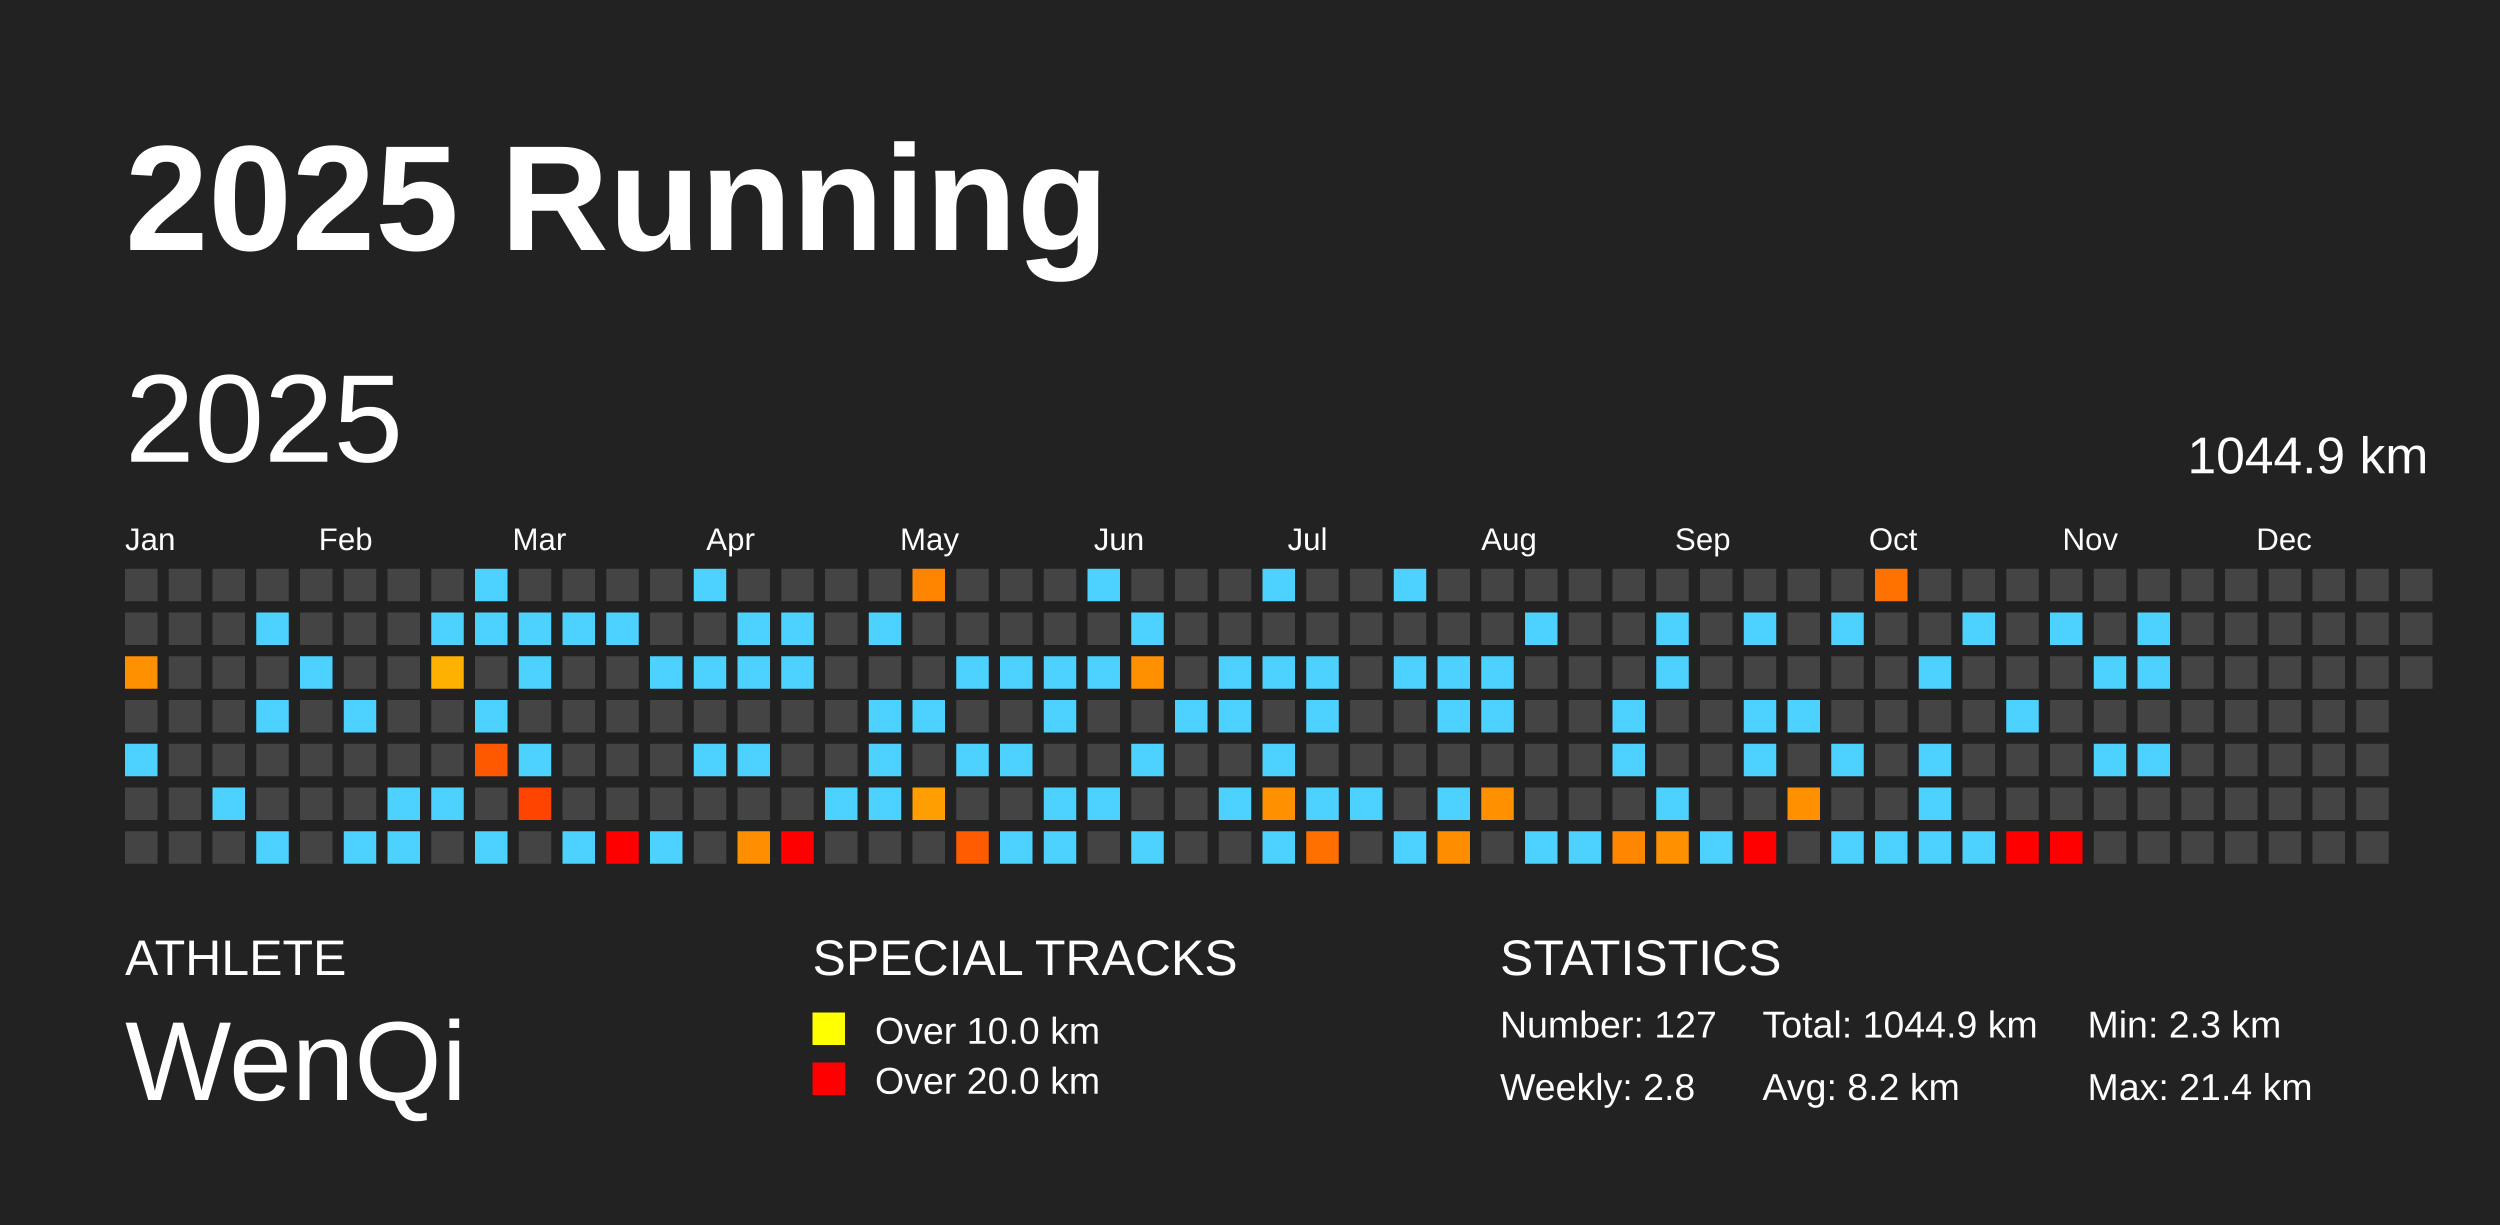
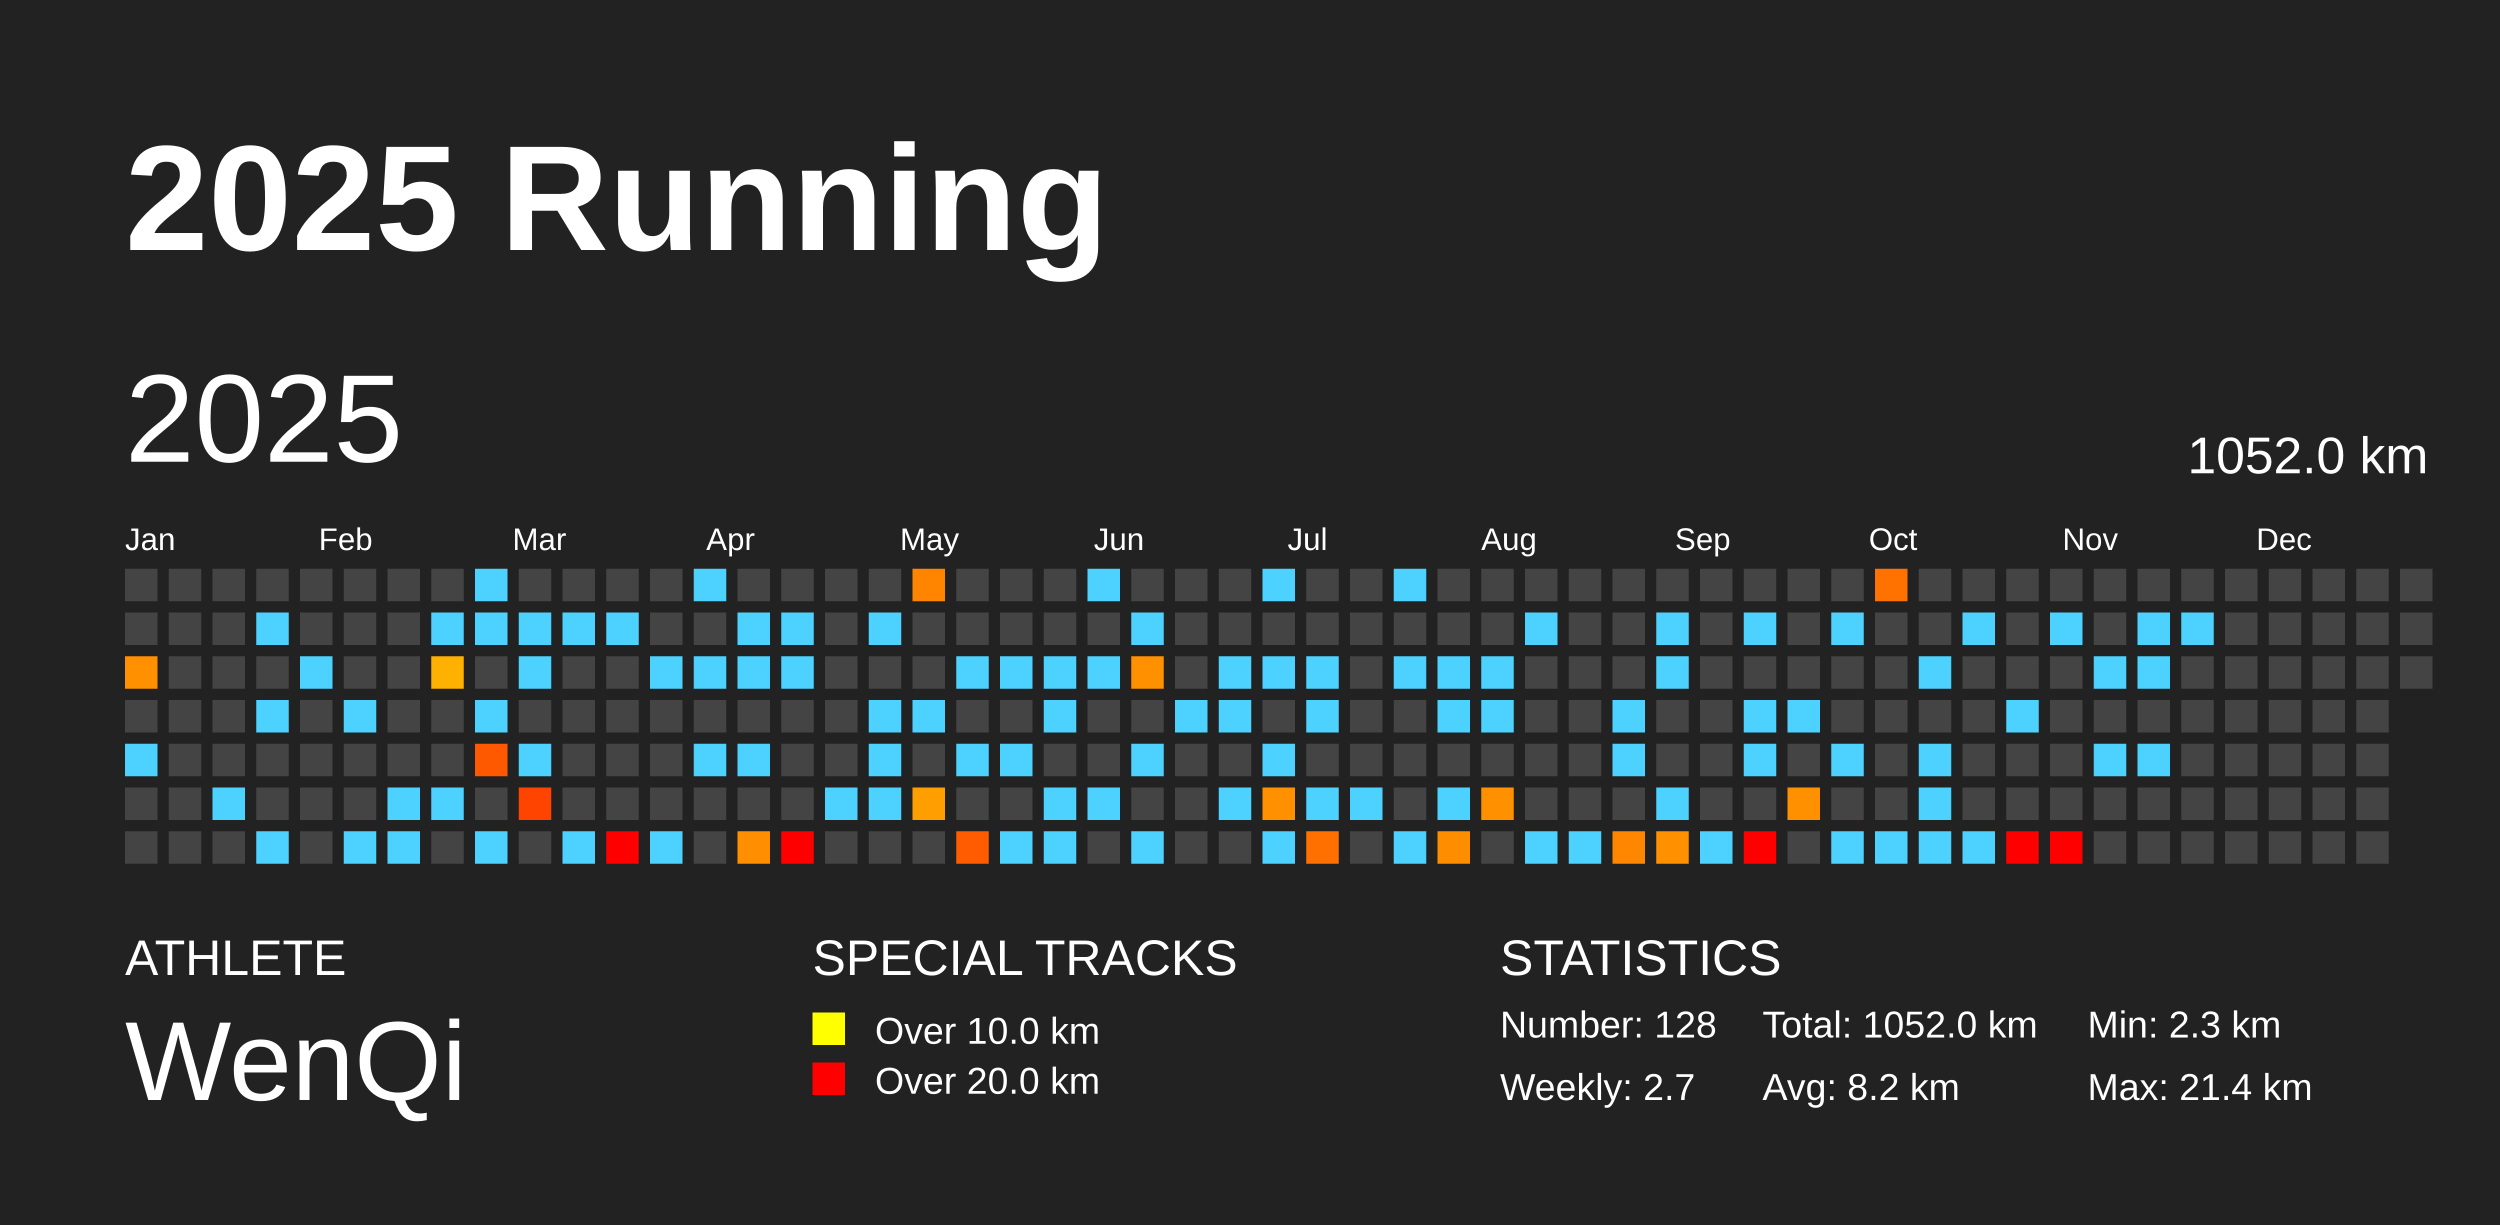
<svg xmlns="http://www.w3.org/2000/svg" baseProfile="full" height="98mm" version="1.1" viewBox="0,0,200,98" width="200mm">
  <defs />
  <rect fill="#222222" height="98" width="200" x="0" y="0" />
  <text fill="#FFFFFF" style="font-size:12px; font-family:Arial; font-weight:bold;" x="10" y="20">2025 Running</text>
  <text fill="#FFFFFF" style="font-size:4px; font-family:Arial" x="10" y="78">ATHLETE</text>
  <text fill="#FFFFFF" style="font-size:9px; font-family:Arial" x="10" y="88">WenQi</text>
  <text fill="#FFFFFF" style="font-size:4px; font-family:Arial" x="65" y="78">SPECIAL TRACKS</text>
  <rect fill="yellow" height="2.6" width="2.6" x="65" y="81" />
  <text fill="#FFFFFF" style="font-size:3px; font-family:Arial" x="70" y="83.5">Over 10.0 km</text>
  <rect fill="red" height="2.6" width="2.6" x="65" y="85" />
  <text fill="#FFFFFF" style="font-size:3px; font-family:Arial" x="70" y="87.5">Over 20.0 km</text>
  <text fill="#FFFFFF" style="font-size:4px; font-family:Arial" x="120" y="78">STATISTICS</text>
-   <text fill="#FFFFFF" style="font-size:3px; font-family:Arial" x="120" y="83">Number: 127</text>
-   <text fill="#FFFFFF" style="font-size:3px; font-family:Arial" x="120" y="88">Weekly: 2.8</text>
-   <text fill="#FFFFFF" style="font-size:3px; font-family:Arial" x="141" y="83">Total: 1044.9 km</text>
+   <text fill="#FFFFFF" style="font-size:3px; font-family:Arial" x="120" y="83">Number: 128</text>
+   <text fill="#FFFFFF" style="font-size:3px; font-family:Arial" x="120" y="88">Weekly: 2.7</text>
+   <text fill="#FFFFFF" style="font-size:3px; font-family:Arial" x="141" y="83">Total: 1052.0 km</text>
  <text fill="#FFFFFF" style="font-size:3px; font-family:Arial" x="141" y="88">Avg: 8.2 km</text>
  <text fill="#FFFFFF" style="font-size:3px; font-family:Arial" x="167" y="83">Min: 2.3 km</text>
  <text fill="#FFFFFF" style="font-size:3px; font-family:Arial" x="167" y="88">Max: 21.4 km</text>
  <text dominant-baseline="hanging" fill="#FFFFFF" style="font-size:10.0px; font-family:Arial;" x="10" y="30">2025</text>
-   <text dominant-baseline="hanging" fill="#FFFFFF" style="font-size:4.125px; font-family:Arial;" x="175" y="35">1044.9 km</text>
+   <text dominant-baseline="hanging" fill="#FFFFFF" style="font-size:4.125px; font-family:Arial;" x="175" y="35">1052.0 km</text>
  <text fill="#FFFFFF" style="font-size:2.5px; font-family:Arial" x="10.0" y="44">Jan</text>
  <text fill="#FFFFFF" style="font-size:2.5px; font-family:Arial" x="25.5" y="44">Feb</text>
  <text fill="#FFFFFF" style="font-size:2.5px; font-family:Arial" x="41.0" y="44">Mar</text>
  <text fill="#FFFFFF" style="font-size:2.5px; font-family:Arial" x="56.5" y="44">Apr</text>
  <text fill="#FFFFFF" style="font-size:2.5px; font-family:Arial" x="72.0" y="44">May</text>
  <text fill="#FFFFFF" style="font-size:2.5px; font-family:Arial" x="87.5" y="44">Jun</text>
  <text fill="#FFFFFF" style="font-size:2.5px; font-family:Arial" x="103.0" y="44">Jul</text>
  <text fill="#FFFFFF" style="font-size:2.5px; font-family:Arial" x="118.5" y="44">Aug</text>
  <text fill="#FFFFFF" style="font-size:2.5px; font-family:Arial" x="134.0" y="44">Sep</text>
  <text fill="#FFFFFF" style="font-size:2.5px; font-family:Arial" x="149.5" y="44">Oct</text>
  <text fill="#FFFFFF" style="font-size:2.5px; font-family:Arial" x="165.0" y="44">Nov</text>
  <text fill="#FFFFFF" style="font-size:2.5px; font-family:Arial" x="180.5" y="44">Dec</text>
  <rect fill="#444444" height="2.6" width="2.6" x="10.0" y="45.5" />
  <rect fill="#444444" height="2.6" width="2.6" x="10.0" y="49.0" />
  <rect fill="#ff9000" height="2.6" width="2.6" x="10.0" y="52.5" />
  <rect fill="#444444" height="2.6" width="2.6" x="10.0" y="56.0" />
  <rect fill="#4dd2ff" height="2.6" width="2.6" x="10.0" y="59.5" />
  <rect fill="#444444" height="2.6" width="2.6" x="10.0" y="63.0" />
  <rect fill="#444444" height="2.6" width="2.6" x="10.0" y="66.5" />
  <rect fill="#444444" height="2.6" width="2.6" x="13.5" y="45.5" />
  <rect fill="#444444" height="2.6" width="2.6" x="13.5" y="49.0" />
  <rect fill="#444444" height="2.6" width="2.6" x="13.5" y="52.5" />
  <rect fill="#444444" height="2.6" width="2.6" x="13.5" y="56.0" />
  <rect fill="#444444" height="2.6" width="2.6" x="13.5" y="59.5" />
  <rect fill="#444444" height="2.6" width="2.6" x="13.5" y="63.0" />
  <rect fill="#444444" height="2.6" width="2.6" x="13.5" y="66.5" />
  <rect fill="#444444" height="2.6" width="2.6" x="17.0" y="45.5" />
  <rect fill="#444444" height="2.6" width="2.6" x="17.0" y="49.0" />
  <rect fill="#444444" height="2.6" width="2.6" x="17.0" y="52.5" />
  <rect fill="#444444" height="2.6" width="2.6" x="17.0" y="56.0" />
  <rect fill="#444444" height="2.6" width="2.6" x="17.0" y="59.5" />
  <rect fill="#4dd2ff" height="2.6" width="2.6" x="17.0" y="63.0" />
  <rect fill="#444444" height="2.6" width="2.6" x="17.0" y="66.5" />
  <rect fill="#444444" height="2.6" width="2.6" x="20.5" y="45.5" />
  <rect fill="#4dd2ff" height="2.6" width="2.6" x="20.5" y="49.0" />
  <rect fill="#444444" height="2.6" width="2.6" x="20.5" y="52.5" />
  <rect fill="#4dd2ff" height="2.6" width="2.6" x="20.5" y="56.0" />
  <rect fill="#444444" height="2.6" width="2.6" x="20.5" y="59.5" />
  <rect fill="#444444" height="2.6" width="2.6" x="20.5" y="63.0" />
  <rect fill="#4dd2ff" height="2.6" width="2.6" x="20.5" y="66.5" />
  <rect fill="#444444" height="2.6" width="2.6" x="24.0" y="45.5" />
  <rect fill="#444444" height="2.6" width="2.6" x="24.0" y="49.0" />
  <rect fill="#4dd2ff" height="2.6" width="2.6" x="24.0" y="52.5" />
  <rect fill="#444444" height="2.6" width="2.6" x="24.0" y="56.0" />
  <rect fill="#444444" height="2.6" width="2.6" x="24.0" y="59.5" />
  <rect fill="#444444" height="2.6" width="2.6" x="24.0" y="63.0" />
  <rect fill="#444444" height="2.6" width="2.6" x="24.0" y="66.5" />
  <rect fill="#444444" height="2.6" width="2.6" x="27.5" y="45.5" />
  <rect fill="#444444" height="2.6" width="2.6" x="27.5" y="49.0" />
  <rect fill="#444444" height="2.6" width="2.6" x="27.5" y="52.5" />
  <rect fill="#4dd2ff" height="2.6" width="2.6" x="27.5" y="56.0" />
  <rect fill="#444444" height="2.6" width="2.6" x="27.5" y="59.5" />
  <rect fill="#444444" height="2.6" width="2.6" x="27.5" y="63.0" />
  <rect fill="#4dd2ff" height="2.6" width="2.6" x="27.5" y="66.5" />
  <rect fill="#444444" height="2.6" width="2.6" x="31.0" y="45.5" />
  <rect fill="#444444" height="2.6" width="2.6" x="31.0" y="49.0" />
  <rect fill="#444444" height="2.6" width="2.6" x="31.0" y="52.5" />
  <rect fill="#444444" height="2.6" width="2.6" x="31.0" y="56.0" />
  <rect fill="#444444" height="2.6" width="2.6" x="31.0" y="59.5" />
  <rect fill="#4dd2ff" height="2.6" width="2.6" x="31.0" y="63.0" />
  <rect fill="#4dd2ff" height="2.6" width="2.6" x="31.0" y="66.5" />
  <rect fill="#444444" height="2.6" width="2.6" x="34.5" y="45.5" />
  <rect fill="#4dd2ff" height="2.6" width="2.6" x="34.5" y="49.0" />
  <rect fill="#ffb100" height="2.6" width="2.6" x="34.5" y="52.5" />
  <rect fill="#444444" height="2.6" width="2.6" x="34.5" y="56.0" />
  <rect fill="#444444" height="2.6" width="2.6" x="34.5" y="59.5" />
  <rect fill="#4dd2ff" height="2.6" width="2.6" x="34.5" y="63.0" />
  <rect fill="#444444" height="2.6" width="2.6" x="34.5" y="66.5" />
  <rect fill="#4dd2ff" height="2.6" width="2.6" x="38.0" y="45.5" />
  <rect fill="#4dd2ff" height="2.6" width="2.6" x="38.0" y="49.0" />
  <rect fill="#444444" height="2.6" width="2.6" x="38.0" y="52.5" />
  <rect fill="#4dd2ff" height="2.6" width="2.6" x="38.0" y="56.0" />
  <rect fill="#ff5900" height="2.6" width="2.6" x="38.0" y="59.5" />
  <rect fill="#444444" height="2.6" width="2.6" x="38.0" y="63.0" />
  <rect fill="#4dd2ff" height="2.6" width="2.6" x="38.0" y="66.5" />
  <rect fill="#444444" height="2.6" width="2.6" x="41.5" y="45.5" />
  <rect fill="#4dd2ff" height="2.6" width="2.6" x="41.5" y="49.0" />
  <rect fill="#4dd2ff" height="2.6" width="2.6" x="41.5" y="52.5" />
  <rect fill="#444444" height="2.6" width="2.6" x="41.5" y="56.0" />
  <rect fill="#4dd2ff" height="2.6" width="2.6" x="41.5" y="59.5" />
  <rect fill="#ff4400" height="2.6" width="2.6" x="41.5" y="63.0" />
  <rect fill="#444444" height="2.6" width="2.6" x="41.5" y="66.5" />
  <rect fill="#444444" height="2.6" width="2.6" x="45.0" y="45.5" />
  <rect fill="#4dd2ff" height="2.6" width="2.6" x="45.0" y="49.0" />
  <rect fill="#444444" height="2.6" width="2.6" x="45.0" y="52.5" />
  <rect fill="#444444" height="2.6" width="2.6" x="45.0" y="56.0" />
  <rect fill="#444444" height="2.6" width="2.6" x="45.0" y="59.5" />
  <rect fill="#444444" height="2.6" width="2.6" x="45.0" y="63.0" />
  <rect fill="#4dd2ff" height="2.6" width="2.6" x="45.0" y="66.5" />
  <rect fill="#444444" height="2.6" width="2.6" x="48.5" y="45.5" />
  <rect fill="#4dd2ff" height="2.6" width="2.6" x="48.5" y="49.0" />
  <rect fill="#444444" height="2.6" width="2.6" x="48.5" y="52.5" />
  <rect fill="#444444" height="2.6" width="2.6" x="48.5" y="56.0" />
  <rect fill="#444444" height="2.6" width="2.6" x="48.5" y="59.5" />
  <rect fill="#444444" height="2.6" width="2.6" x="48.5" y="63.0" />
  <rect fill="red" height="2.6" width="2.6" x="48.5" y="66.5" />
  <rect fill="#444444" height="2.6" width="2.6" x="52.0" y="45.5" />
  <rect fill="#444444" height="2.6" width="2.6" x="52.0" y="49.0" />
  <rect fill="#4dd2ff" height="2.6" width="2.6" x="52.0" y="52.5" />
  <rect fill="#444444" height="2.6" width="2.6" x="52.0" y="56.0" />
  <rect fill="#444444" height="2.6" width="2.6" x="52.0" y="59.5" />
  <rect fill="#444444" height="2.6" width="2.6" x="52.0" y="63.0" />
  <rect fill="#4dd2ff" height="2.6" width="2.6" x="52.0" y="66.5" />
  <rect fill="#4dd2ff" height="2.6" width="2.6" x="55.5" y="45.5" />
  <rect fill="#444444" height="2.6" width="2.6" x="55.5" y="49.0" />
  <rect fill="#4dd2ff" height="2.6" width="2.6" x="55.5" y="52.5" />
  <rect fill="#444444" height="2.6" width="2.6" x="55.5" y="56.0" />
  <rect fill="#4dd2ff" height="2.6" width="2.6" x="55.5" y="59.5" />
  <rect fill="#444444" height="2.6" width="2.6" x="55.5" y="63.0" />
  <rect fill="#444444" height="2.6" width="2.6" x="55.5" y="66.5" />
  <rect fill="#444444" height="2.6" width="2.6" x="59.0" y="45.5" />
  <rect fill="#4dd2ff" height="2.6" width="2.6" x="59.0" y="49.0" />
  <rect fill="#4dd2ff" height="2.6" width="2.6" x="59.0" y="52.5" />
  <rect fill="#444444" height="2.6" width="2.6" x="59.0" y="56.0" />
  <rect fill="#4dd2ff" height="2.6" width="2.6" x="59.0" y="59.5" />
  <rect fill="#444444" height="2.6" width="2.6" x="59.0" y="63.0" />
  <rect fill="#ff8e00" height="2.6" width="2.6" x="59.0" y="66.5" />
  <rect fill="#444444" height="2.6" width="2.6" x="62.5" y="45.5" />
  <rect fill="#4dd2ff" height="2.6" width="2.6" x="62.5" y="49.0" />
  <rect fill="#4dd2ff" height="2.6" width="2.6" x="62.5" y="52.5" />
  <rect fill="#444444" height="2.6" width="2.6" x="62.5" y="56.0" />
  <rect fill="#444444" height="2.6" width="2.6" x="62.5" y="59.5" />
  <rect fill="#444444" height="2.6" width="2.6" x="62.5" y="63.0" />
  <rect fill="red" height="2.6" width="2.6" x="62.5" y="66.5" />
  <rect fill="#444444" height="2.6" width="2.6" x="66.0" y="45.5" />
  <rect fill="#444444" height="2.6" width="2.6" x="66.0" y="49.0" />
  <rect fill="#444444" height="2.6" width="2.6" x="66.0" y="52.5" />
  <rect fill="#444444" height="2.6" width="2.6" x="66.0" y="56.0" />
  <rect fill="#444444" height="2.6" width="2.6" x="66.0" y="59.5" />
  <rect fill="#4dd2ff" height="2.6" width="2.6" x="66.0" y="63.0" />
  <rect fill="#444444" height="2.6" width="2.6" x="66.0" y="66.5" />
  <rect fill="#444444" height="2.6" width="2.6" x="69.5" y="45.5" />
  <rect fill="#4dd2ff" height="2.6" width="2.6" x="69.5" y="49.0" />
  <rect fill="#444444" height="2.6" width="2.6" x="69.5" y="52.5" />
  <rect fill="#4dd2ff" height="2.6" width="2.6" x="69.5" y="56.0" />
  <rect fill="#4dd2ff" height="2.6" width="2.6" x="69.5" y="59.5" />
  <rect fill="#4dd2ff" height="2.6" width="2.6" x="69.5" y="63.0" />
  <rect fill="#444444" height="2.6" width="2.6" x="69.5" y="66.5" />
  <rect fill="#ff8500" height="2.6" width="2.6" x="73.0" y="45.5" />
  <rect fill="#444444" height="2.6" width="2.6" x="73.0" y="49.0" />
  <rect fill="#444444" height="2.6" width="2.6" x="73.0" y="52.5" />
  <rect fill="#4dd2ff" height="2.6" width="2.6" x="73.0" y="56.0" />
  <rect fill="#444444" height="2.6" width="2.6" x="73.0" y="59.5" />
  <rect fill="#ff9e00" height="2.6" width="2.6" x="73.0" y="63.0" />
  <rect fill="#444444" height="2.6" width="2.6" x="73.0" y="66.5" />
  <rect fill="#444444" height="2.6" width="2.6" x="76.5" y="45.5" />
  <rect fill="#444444" height="2.6" width="2.6" x="76.5" y="49.0" />
  <rect fill="#4dd2ff" height="2.6" width="2.6" x="76.5" y="52.5" />
  <rect fill="#444444" height="2.6" width="2.6" x="76.5" y="56.0" />
  <rect fill="#4dd2ff" height="2.6" width="2.6" x="76.5" y="59.5" />
  <rect fill="#444444" height="2.6" width="2.6" x="76.5" y="63.0" />
  <rect fill="#ff5b00" height="2.6" width="2.6" x="76.5" y="66.5" />
  <rect fill="#444444" height="2.6" width="2.6" x="80.0" y="45.5" />
  <rect fill="#444444" height="2.6" width="2.6" x="80.0" y="49.0" />
  <rect fill="#4dd2ff" height="2.6" width="2.6" x="80.0" y="52.5" />
  <rect fill="#444444" height="2.6" width="2.6" x="80.0" y="56.0" />
  <rect fill="#4dd2ff" height="2.6" width="2.6" x="80.0" y="59.5" />
  <rect fill="#444444" height="2.6" width="2.6" x="80.0" y="63.0" />
  <rect fill="#4dd2ff" height="2.6" width="2.6" x="80.0" y="66.5" />
  <rect fill="#444444" height="2.6" width="2.6" x="83.5" y="45.5" />
  <rect fill="#444444" height="2.6" width="2.6" x="83.5" y="49.0" />
  <rect fill="#4dd2ff" height="2.6" width="2.6" x="83.5" y="52.5" />
  <rect fill="#4dd2ff" height="2.6" width="2.6" x="83.5" y="56.0" />
  <rect fill="#444444" height="2.6" width="2.6" x="83.5" y="59.5" />
  <rect fill="#4dd2ff" height="2.6" width="2.6" x="83.5" y="63.0" />
  <rect fill="#4dd2ff" height="2.6" width="2.6" x="83.5" y="66.5" />
  <rect fill="#4dd2ff" height="2.6" width="2.6" x="87.0" y="45.5" />
  <rect fill="#444444" height="2.6" width="2.6" x="87.0" y="49.0" />
  <rect fill="#4dd2ff" height="2.6" width="2.6" x="87.0" y="52.5" />
  <rect fill="#444444" height="2.6" width="2.6" x="87.0" y="56.0" />
  <rect fill="#444444" height="2.6" width="2.6" x="87.0" y="59.5" />
  <rect fill="#4dd2ff" height="2.6" width="2.6" x="87.0" y="63.0" />
  <rect fill="#444444" height="2.6" width="2.6" x="87.0" y="66.5" />
  <rect fill="#444444" height="2.6" width="2.6" x="90.5" y="45.5" />
  <rect fill="#4dd2ff" height="2.6" width="2.6" x="90.5" y="49.0" />
  <rect fill="#ff9000" height="2.6" width="2.6" x="90.5" y="52.5" />
  <rect fill="#444444" height="2.6" width="2.6" x="90.5" y="56.0" />
  <rect fill="#4dd2ff" height="2.6" width="2.6" x="90.5" y="59.5" />
  <rect fill="#444444" height="2.6" width="2.6" x="90.5" y="63.0" />
  <rect fill="#4dd2ff" height="2.6" width="2.6" x="90.5" y="66.5" />
  <rect fill="#444444" height="2.6" width="2.6" x="94.0" y="45.5" />
  <rect fill="#444444" height="2.6" width="2.6" x="94.0" y="49.0" />
  <rect fill="#444444" height="2.6" width="2.6" x="94.0" y="52.5" />
  <rect fill="#4dd2ff" height="2.6" width="2.6" x="94.0" y="56.0" />
  <rect fill="#444444" height="2.6" width="2.6" x="94.0" y="59.5" />
  <rect fill="#444444" height="2.6" width="2.6" x="94.0" y="63.0" />
  <rect fill="#444444" height="2.6" width="2.6" x="94.0" y="66.5" />
  <rect fill="#444444" height="2.6" width="2.6" x="97.5" y="45.5" />
  <rect fill="#444444" height="2.6" width="2.6" x="97.5" y="49.0" />
  <rect fill="#4dd2ff" height="2.6" width="2.6" x="97.5" y="52.5" />
  <rect fill="#4dd2ff" height="2.6" width="2.6" x="97.5" y="56.0" />
  <rect fill="#444444" height="2.6" width="2.6" x="97.5" y="59.5" />
  <rect fill="#4dd2ff" height="2.6" width="2.6" x="97.5" y="63.0" />
  <rect fill="#444444" height="2.6" width="2.6" x="97.5" y="66.5" />
  <rect fill="#4dd2ff" height="2.6" width="2.6" x="101.0" y="45.5" />
  <rect fill="#444444" height="2.6" width="2.6" x="101.0" y="49.0" />
  <rect fill="#4dd2ff" height="2.6" width="2.6" x="101.0" y="52.5" />
  <rect fill="#444444" height="2.6" width="2.6" x="101.0" y="56.0" />
  <rect fill="#4dd2ff" height="2.6" width="2.6" x="101.0" y="59.5" />
  <rect fill="#ff9000" height="2.6" width="2.6" x="101.0" y="63.0" />
  <rect fill="#4dd2ff" height="2.6" width="2.6" x="101.0" y="66.5" />
  <rect fill="#444444" height="2.6" width="2.6" x="104.5" y="45.5" />
  <rect fill="#444444" height="2.6" width="2.6" x="104.5" y="49.0" />
  <rect fill="#4dd2ff" height="2.6" width="2.6" x="104.5" y="52.5" />
  <rect fill="#4dd2ff" height="2.6" width="2.6" x="104.5" y="56.0" />
  <rect fill="#444444" height="2.6" width="2.6" x="104.5" y="59.5" />
  <rect fill="#4dd2ff" height="2.6" width="2.6" x="104.5" y="63.0" />
  <rect fill="#ff7000" height="2.6" width="2.6" x="104.5" y="66.5" />
  <rect fill="#444444" height="2.6" width="2.6" x="108.0" y="45.5" />
  <rect fill="#444444" height="2.6" width="2.6" x="108.0" y="49.0" />
  <rect fill="#444444" height="2.6" width="2.6" x="108.0" y="52.5" />
  <rect fill="#444444" height="2.6" width="2.6" x="108.0" y="56.0" />
  <rect fill="#444444" height="2.6" width="2.6" x="108.0" y="59.5" />
  <rect fill="#4dd2ff" height="2.6" width="2.6" x="108.0" y="63.0" />
  <rect fill="#444444" height="2.6" width="2.6" x="108.0" y="66.5" />
  <rect fill="#4dd2ff" height="2.6" width="2.6" x="111.5" y="45.5" />
  <rect fill="#444444" height="2.6" width="2.6" x="111.5" y="49.0" />
  <rect fill="#4dd2ff" height="2.6" width="2.6" x="111.5" y="52.5" />
  <rect fill="#444444" height="2.6" width="2.6" x="111.5" y="56.0" />
  <rect fill="#444444" height="2.6" width="2.6" x="111.5" y="59.5" />
  <rect fill="#444444" height="2.6" width="2.6" x="111.5" y="63.0" />
  <rect fill="#4dd2ff" height="2.6" width="2.6" x="111.5" y="66.5" />
  <rect fill="#444444" height="2.6" width="2.6" x="115.0" y="45.5" />
  <rect fill="#444444" height="2.6" width="2.6" x="115.0" y="49.0" />
  <rect fill="#4dd2ff" height="2.6" width="2.6" x="115.0" y="52.5" />
  <rect fill="#4dd2ff" height="2.6" width="2.6" x="115.0" y="56.0" />
  <rect fill="#444444" height="2.6" width="2.6" x="115.0" y="59.5" />
  <rect fill="#4dd2ff" height="2.6" width="2.6" x="115.0" y="63.0" />
  <rect fill="#ff8d00" height="2.6" width="2.6" x="115.0" y="66.5" />
  <rect fill="#444444" height="2.6" width="2.6" x="118.5" y="45.5" />
  <rect fill="#444444" height="2.6" width="2.6" x="118.5" y="49.0" />
  <rect fill="#4dd2ff" height="2.6" width="2.6" x="118.5" y="52.5" />
  <rect fill="#4dd2ff" height="2.6" width="2.6" x="118.5" y="56.0" />
  <rect fill="#444444" height="2.6" width="2.6" x="118.5" y="59.5" />
  <rect fill="#ff9000" height="2.6" width="2.6" x="118.5" y="63.0" />
  <rect fill="#444444" height="2.6" width="2.6" x="118.5" y="66.5" />
  <rect fill="#444444" height="2.6" width="2.6" x="122.0" y="45.5" />
  <rect fill="#4dd2ff" height="2.6" width="2.6" x="122.0" y="49.0" />
  <rect fill="#444444" height="2.6" width="2.6" x="122.0" y="52.5" />
  <rect fill="#444444" height="2.6" width="2.6" x="122.0" y="56.0" />
  <rect fill="#444444" height="2.6" width="2.6" x="122.0" y="59.5" />
  <rect fill="#444444" height="2.6" width="2.6" x="122.0" y="63.0" />
  <rect fill="#4dd2ff" height="2.6" width="2.6" x="122.0" y="66.5" />
  <rect fill="#444444" height="2.6" width="2.6" x="125.5" y="45.5" />
  <rect fill="#444444" height="2.6" width="2.6" x="125.5" y="49.0" />
  <rect fill="#444444" height="2.6" width="2.6" x="125.5" y="52.5" />
  <rect fill="#444444" height="2.6" width="2.6" x="125.5" y="56.0" />
  <rect fill="#444444" height="2.6" width="2.6" x="125.5" y="59.5" />
  <rect fill="#444444" height="2.6" width="2.6" x="125.5" y="63.0" />
  <rect fill="#4dd2ff" height="2.6" width="2.6" x="125.5" y="66.5" />
  <rect fill="#444444" height="2.6" width="2.6" x="129.0" y="45.5" />
  <rect fill="#444444" height="2.6" width="2.6" x="129.0" y="49.0" />
  <rect fill="#444444" height="2.6" width="2.6" x="129.0" y="52.5" />
  <rect fill="#4dd2ff" height="2.6" width="2.6" x="129.0" y="56.0" />
  <rect fill="#4dd2ff" height="2.6" width="2.6" x="129.0" y="59.5" />
  <rect fill="#444444" height="2.6" width="2.6" x="129.0" y="63.0" />
  <rect fill="#ff8600" height="2.6" width="2.6" x="129.0" y="66.5" />
  <rect fill="#444444" height="2.6" width="2.6" x="132.5" y="45.5" />
  <rect fill="#4dd2ff" height="2.6" width="2.6" x="132.5" y="49.0" />
  <rect fill="#4dd2ff" height="2.6" width="2.6" x="132.5" y="52.5" />
  <rect fill="#444444" height="2.6" width="2.6" x="132.5" y="56.0" />
  <rect fill="#444444" height="2.6" width="2.6" x="132.5" y="59.5" />
  <rect fill="#4dd2ff" height="2.6" width="2.6" x="132.5" y="63.0" />
  <rect fill="#ff9100" height="2.6" width="2.6" x="132.5" y="66.5" />
  <rect fill="#444444" height="2.6" width="2.6" x="136.0" y="45.5" />
  <rect fill="#444444" height="2.6" width="2.6" x="136.0" y="49.0" />
  <rect fill="#444444" height="2.6" width="2.6" x="136.0" y="52.5" />
  <rect fill="#444444" height="2.6" width="2.6" x="136.0" y="56.0" />
  <rect fill="#444444" height="2.6" width="2.6" x="136.0" y="59.5" />
  <rect fill="#444444" height="2.6" width="2.6" x="136.0" y="63.0" />
  <rect fill="#4dd2ff" height="2.6" width="2.6" x="136.0" y="66.5" />
  <rect fill="#444444" height="2.6" width="2.6" x="139.5" y="45.5" />
  <rect fill="#4dd2ff" height="2.6" width="2.6" x="139.5" y="49.0" />
  <rect fill="#444444" height="2.6" width="2.6" x="139.5" y="52.5" />
  <rect fill="#4dd2ff" height="2.6" width="2.6" x="139.5" y="56.0" />
  <rect fill="#4dd2ff" height="2.6" width="2.6" x="139.5" y="59.5" />
  <rect fill="#444444" height="2.6" width="2.6" x="139.5" y="63.0" />
  <rect fill="red" height="2.6" width="2.6" x="139.5" y="66.5" />
  <rect fill="#444444" height="2.6" width="2.6" x="143.0" y="45.5" />
  <rect fill="#444444" height="2.6" width="2.6" x="143.0" y="49.0" />
  <rect fill="#444444" height="2.6" width="2.6" x="143.0" y="52.5" />
  <rect fill="#4dd2ff" height="2.6" width="2.6" x="143.0" y="56.0" />
  <rect fill="#444444" height="2.6" width="2.6" x="143.0" y="59.5" />
  <rect fill="#ff9100" height="2.6" width="2.6" x="143.0" y="63.0" />
  <rect fill="#444444" height="2.6" width="2.6" x="143.0" y="66.5" />
  <rect fill="#444444" height="2.6" width="2.6" x="146.5" y="45.5" />
  <rect fill="#4dd2ff" height="2.6" width="2.6" x="146.5" y="49.0" />
  <rect fill="#444444" height="2.6" width="2.6" x="146.5" y="52.5" />
  <rect fill="#444444" height="2.6" width="2.6" x="146.5" y="56.0" />
  <rect fill="#4dd2ff" height="2.6" width="2.6" x="146.5" y="59.5" />
  <rect fill="#444444" height="2.6" width="2.6" x="146.5" y="63.0" />
  <rect fill="#4dd2ff" height="2.6" width="2.6" x="146.5" y="66.5" />
  <rect fill="#ff7200" height="2.6" width="2.6" x="150.0" y="45.5" />
  <rect fill="#444444" height="2.6" width="2.6" x="150.0" y="49.0" />
  <rect fill="#444444" height="2.6" width="2.6" x="150.0" y="52.5" />
  <rect fill="#444444" height="2.6" width="2.6" x="150.0" y="56.0" />
  <rect fill="#444444" height="2.6" width="2.6" x="150.0" y="59.5" />
  <rect fill="#444444" height="2.6" width="2.6" x="150.0" y="63.0" />
  <rect fill="#4dd2ff" height="2.6" width="2.6" x="150.0" y="66.5" />
  <rect fill="#444444" height="2.6" width="2.6" x="153.5" y="45.5" />
  <rect fill="#444444" height="2.6" width="2.6" x="153.5" y="49.0" />
  <rect fill="#4dd2ff" height="2.6" width="2.6" x="153.5" y="52.5" />
  <rect fill="#444444" height="2.6" width="2.6" x="153.5" y="56.0" />
  <rect fill="#4dd2ff" height="2.6" width="2.6" x="153.5" y="59.5" />
  <rect fill="#4dd2ff" height="2.6" width="2.6" x="153.5" y="63.0" />
  <rect fill="#4dd2ff" height="2.6" width="2.6" x="153.5" y="66.5" />
  <rect fill="#444444" height="2.6" width="2.6" x="157.0" y="45.5" />
  <rect fill="#4dd2ff" height="2.6" width="2.6" x="157.0" y="49.0" />
  <rect fill="#444444" height="2.6" width="2.6" x="157.0" y="52.5" />
  <rect fill="#444444" height="2.6" width="2.6" x="157.0" y="56.0" />
  <rect fill="#444444" height="2.6" width="2.6" x="157.0" y="59.5" />
  <rect fill="#444444" height="2.6" width="2.6" x="157.0" y="63.0" />
  <rect fill="#4dd2ff" height="2.6" width="2.6" x="157.0" y="66.5" />
  <rect fill="#444444" height="2.6" width="2.6" x="160.5" y="45.5" />
  <rect fill="#444444" height="2.6" width="2.6" x="160.5" y="49.0" />
  <rect fill="#444444" height="2.6" width="2.6" x="160.5" y="52.5" />
  <rect fill="#4dd2ff" height="2.6" width="2.6" x="160.5" y="56.0" />
  <rect fill="#444444" height="2.6" width="2.6" x="160.5" y="59.5" />
  <rect fill="#444444" height="2.6" width="2.6" x="160.5" y="63.0" />
  <rect fill="red" height="2.6" width="2.6" x="160.5" y="66.5" />
  <rect fill="#444444" height="2.6" width="2.6" x="164.0" y="45.5" />
  <rect fill="#4dd2ff" height="2.6" width="2.6" x="164.0" y="49.0" />
  <rect fill="#444444" height="2.6" width="2.6" x="164.0" y="52.5" />
  <rect fill="#444444" height="2.6" width="2.6" x="164.0" y="56.0" />
  <rect fill="#444444" height="2.6" width="2.6" x="164.0" y="59.5" />
  <rect fill="#444444" height="2.6" width="2.6" x="164.0" y="63.0" />
  <rect fill="red" height="2.6" width="2.6" x="164.0" y="66.5" />
  <rect fill="#444444" height="2.6" width="2.6" x="167.5" y="45.5" />
  <rect fill="#444444" height="2.6" width="2.6" x="167.5" y="49.0" />
  <rect fill="#4dd2ff" height="2.6" width="2.6" x="167.5" y="52.5" />
  <rect fill="#444444" height="2.6" width="2.6" x="167.5" y="56.0" />
  <rect fill="#4dd2ff" height="2.6" width="2.6" x="167.5" y="59.5" />
  <rect fill="#444444" height="2.6" width="2.6" x="167.5" y="63.0" />
  <rect fill="#444444" height="2.6" width="2.6" x="167.5" y="66.5" />
  <rect fill="#444444" height="2.6" width="2.6" x="171.0" y="45.5" />
  <rect fill="#4dd2ff" height="2.6" width="2.6" x="171.0" y="49.0" />
  <rect fill="#4dd2ff" height="2.6" width="2.6" x="171.0" y="52.5" />
  <rect fill="#444444" height="2.6" width="2.6" x="171.0" y="56.0" />
  <rect fill="#4dd2ff" height="2.6" width="2.6" x="171.0" y="59.5" />
  <rect fill="#444444" height="2.6" width="2.6" x="171.0" y="63.0" />
  <rect fill="#444444" height="2.6" width="2.6" x="171.0" y="66.5" />
  <rect fill="#444444" height="2.6" width="2.6" x="174.5" y="45.5" />
-   <rect fill="#444444" height="2.6" width="2.6" x="174.5" y="49.0" />
+   <rect fill="#4dd2ff" height="2.6" width="2.6" x="174.5" y="49.0" />
  <rect fill="#444444" height="2.6" width="2.6" x="174.5" y="52.5" />
  <rect fill="#444444" height="2.6" width="2.6" x="174.5" y="56.0" />
  <rect fill="#444444" height="2.6" width="2.6" x="174.5" y="59.5" />
  <rect fill="#444444" height="2.6" width="2.6" x="174.5" y="63.0" />
  <rect fill="#444444" height="2.6" width="2.6" x="174.5" y="66.5" />
  <rect fill="#444444" height="2.6" width="2.6" x="178.0" y="45.5" />
  <rect fill="#444444" height="2.6" width="2.6" x="178.0" y="49.0" />
  <rect fill="#444444" height="2.6" width="2.6" x="178.0" y="52.5" />
  <rect fill="#444444" height="2.6" width="2.6" x="178.0" y="56.0" />
  <rect fill="#444444" height="2.6" width="2.6" x="178.0" y="59.5" />
  <rect fill="#444444" height="2.6" width="2.6" x="178.0" y="63.0" />
  <rect fill="#444444" height="2.6" width="2.6" x="178.0" y="66.5" />
  <rect fill="#444444" height="2.6" width="2.6" x="181.5" y="45.5" />
  <rect fill="#444444" height="2.6" width="2.6" x="181.5" y="49.0" />
  <rect fill="#444444" height="2.6" width="2.6" x="181.5" y="52.5" />
  <rect fill="#444444" height="2.6" width="2.6" x="181.5" y="56.0" />
  <rect fill="#444444" height="2.6" width="2.6" x="181.5" y="59.5" />
  <rect fill="#444444" height="2.6" width="2.6" x="181.5" y="63.0" />
  <rect fill="#444444" height="2.6" width="2.6" x="181.5" y="66.5" />
  <rect fill="#444444" height="2.6" width="2.6" x="185.0" y="45.5" />
  <rect fill="#444444" height="2.6" width="2.6" x="185.0" y="49.0" />
  <rect fill="#444444" height="2.6" width="2.6" x="185.0" y="52.5" />
  <rect fill="#444444" height="2.6" width="2.6" x="185.0" y="56.0" />
  <rect fill="#444444" height="2.6" width="2.6" x="185.0" y="59.5" />
  <rect fill="#444444" height="2.6" width="2.6" x="185.0" y="63.0" />
  <rect fill="#444444" height="2.6" width="2.6" x="185.0" y="66.5" />
  <rect fill="#444444" height="2.6" width="2.6" x="188.5" y="45.5" />
  <rect fill="#444444" height="2.6" width="2.6" x="188.5" y="49.0" />
  <rect fill="#444444" height="2.6" width="2.6" x="188.5" y="52.5" />
  <rect fill="#444444" height="2.6" width="2.6" x="188.5" y="56.0" />
  <rect fill="#444444" height="2.6" width="2.6" x="188.5" y="59.5" />
  <rect fill="#444444" height="2.6" width="2.6" x="188.5" y="63.0" />
  <rect fill="#444444" height="2.6" width="2.6" x="188.5" y="66.5" />
  <rect fill="#444444" height="2.6" width="2.6" x="192.0" y="45.5" />
  <rect fill="#444444" height="2.6" width="2.6" x="192.0" y="49.0" />
  <rect fill="#444444" height="2.6" width="2.6" x="192.0" y="52.5" />
</svg>
